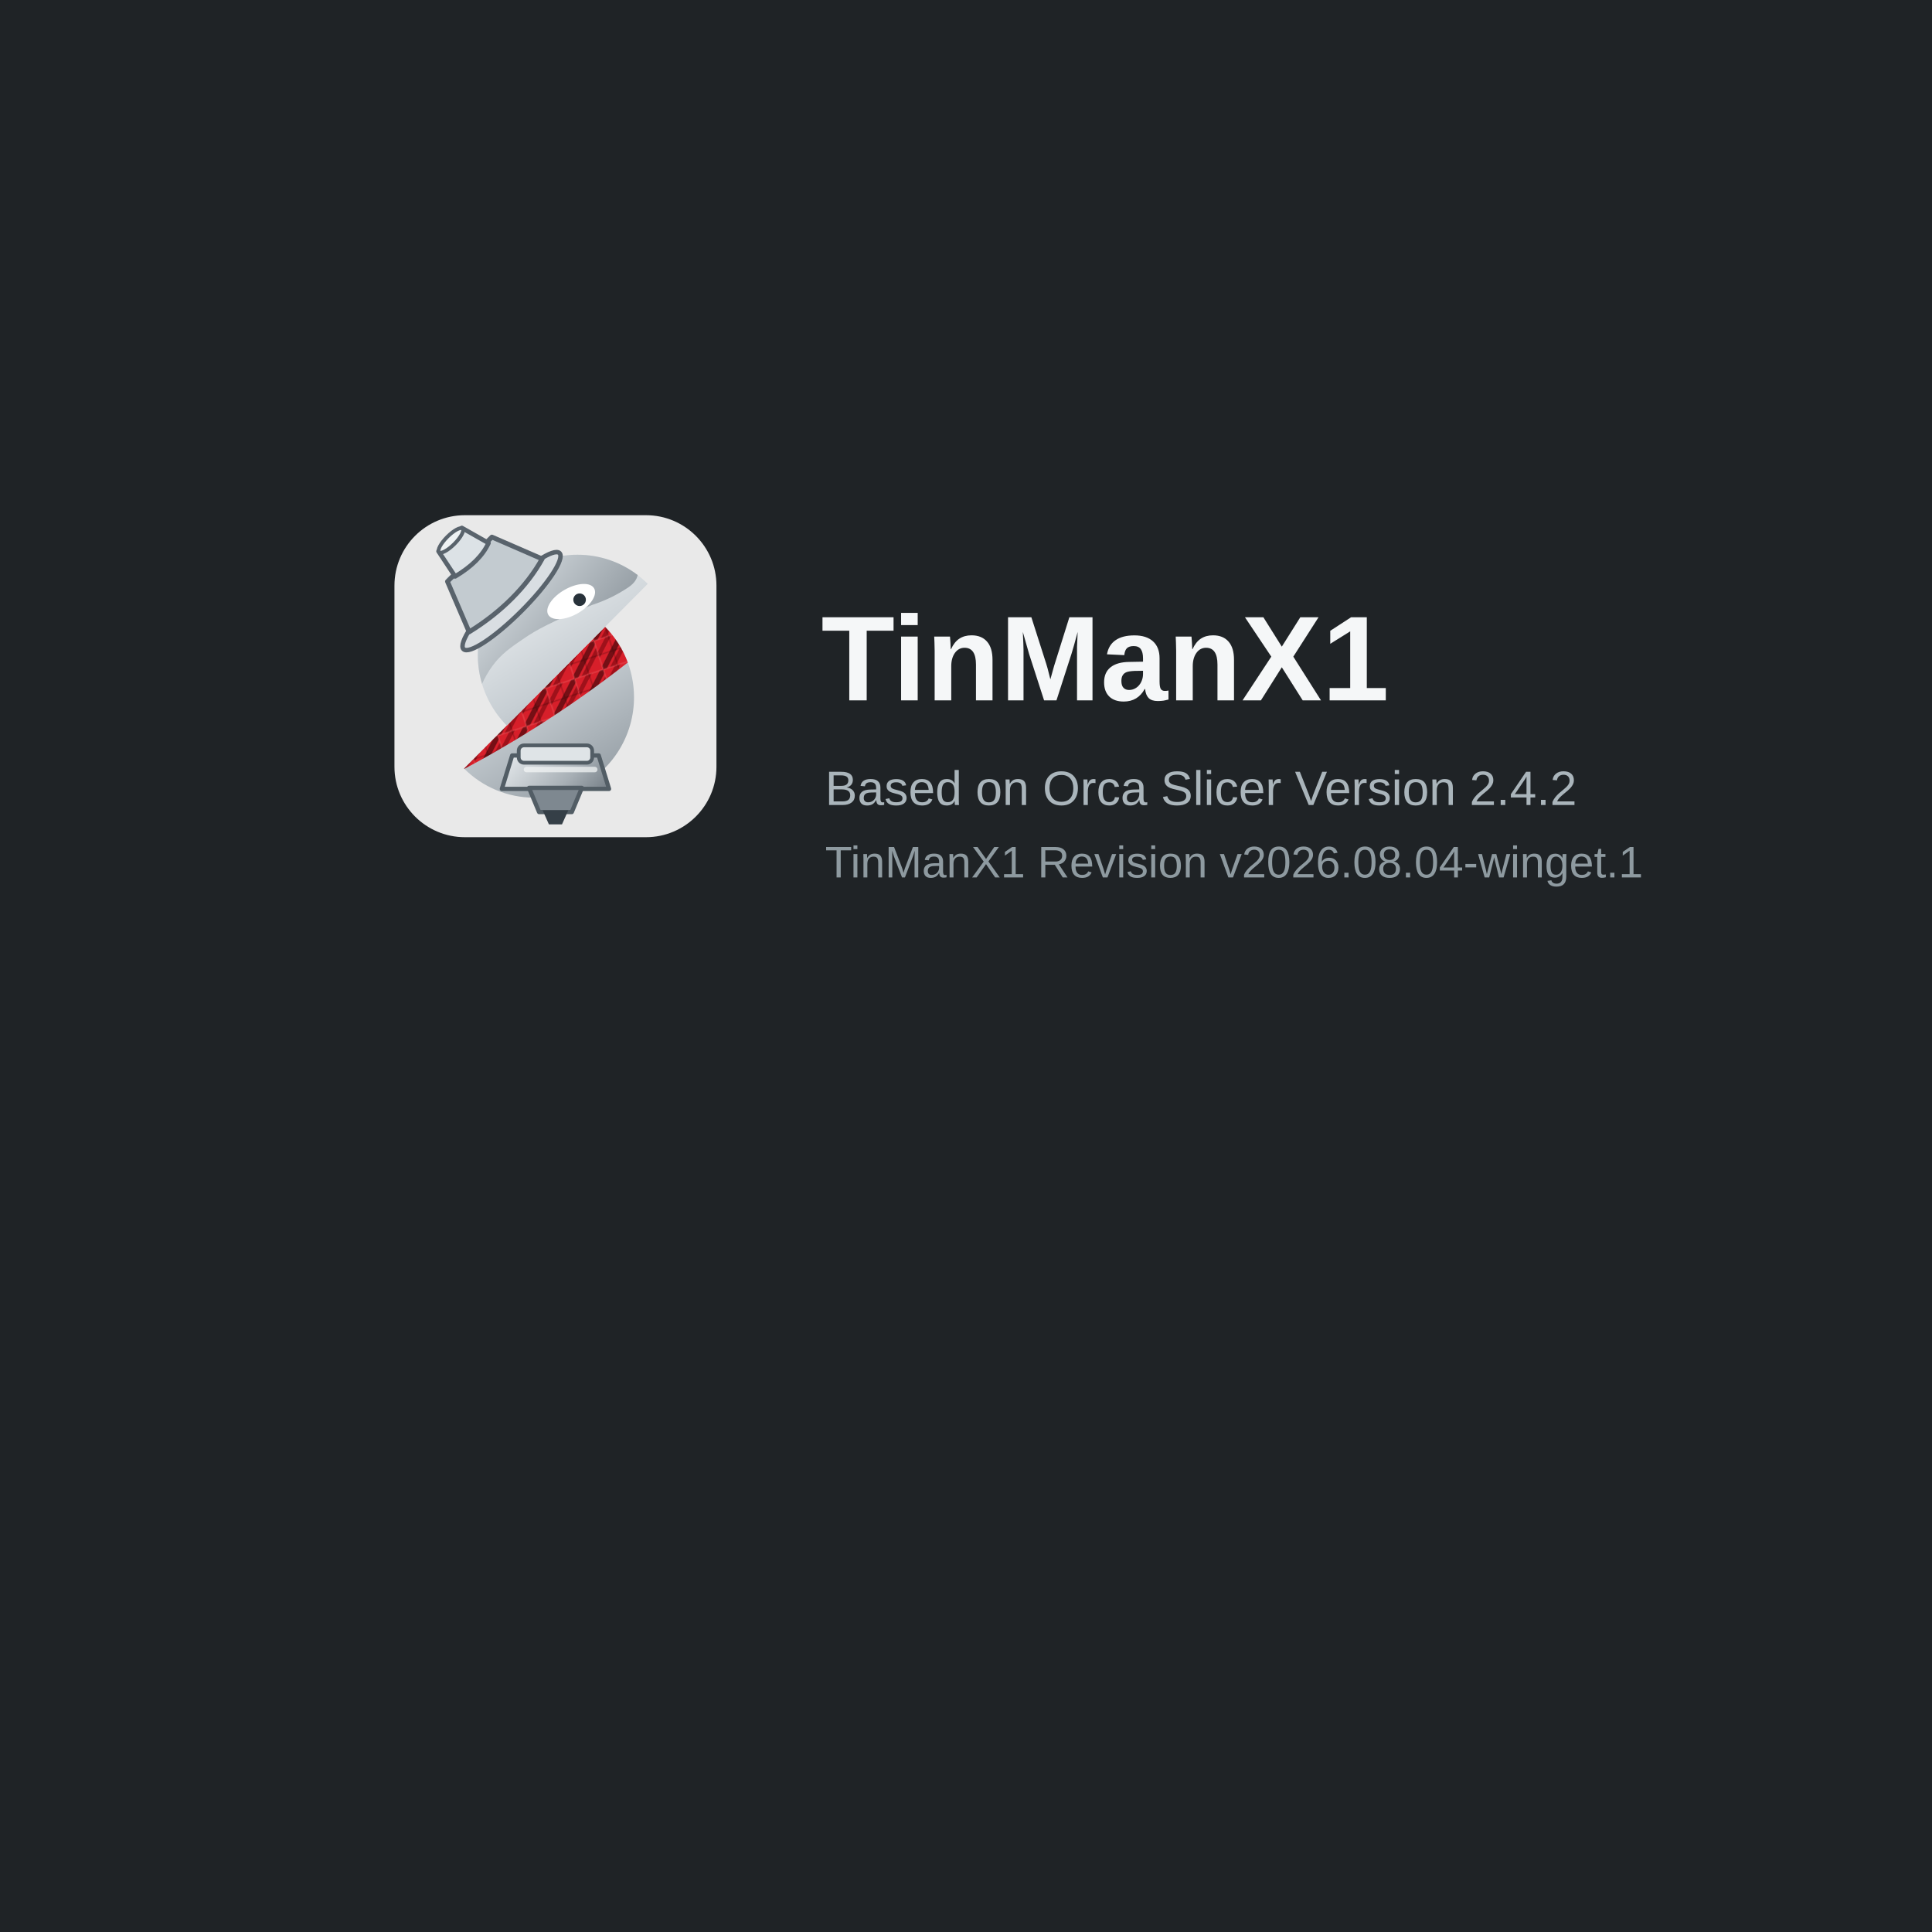
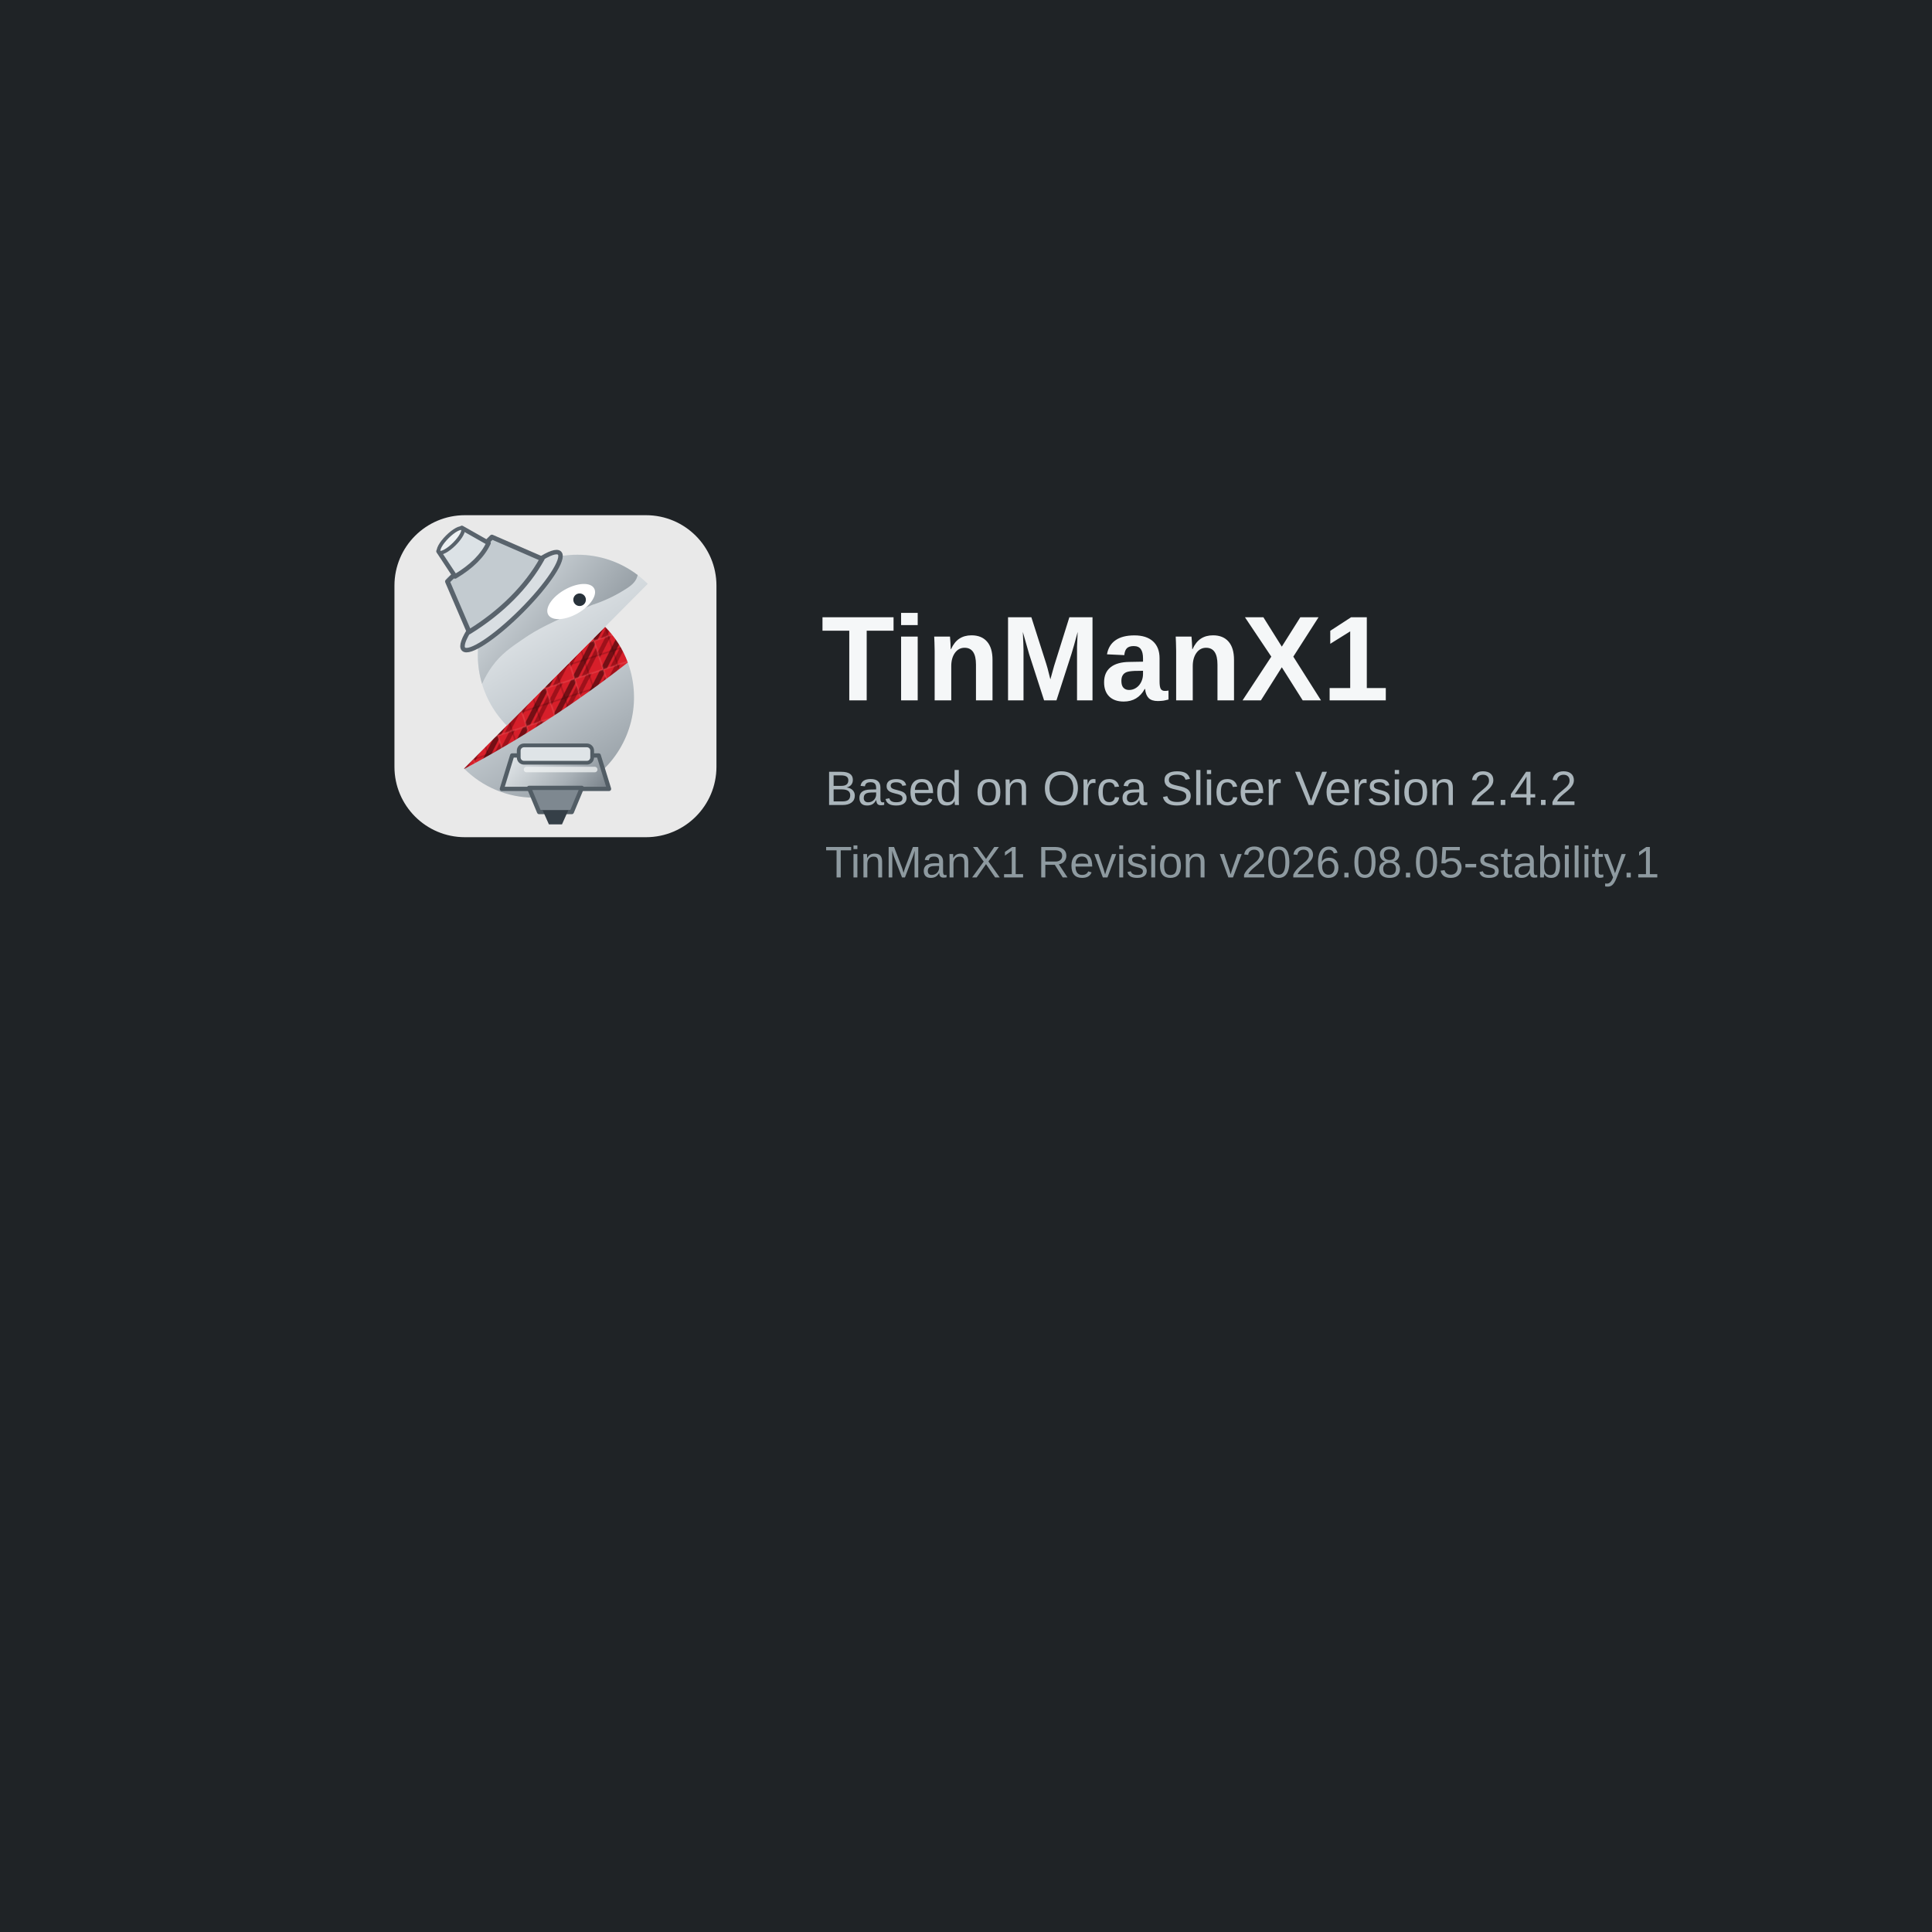
<svg xmlns="http://www.w3.org/2000/svg" width="480" height="480" viewBox="0 0 480 480">
  <defs>
    <linearGradient id="tmxSilver" x1="18" y1="8" x2="47" y2="55" gradientUnits="userSpaceOnUse">
      <stop offset="0" stop-color="#f7f9fa" />
      <stop offset=".52" stop-color="#c7ced3" />
      <stop offset="1" stop-color="#8d969d" />
    </linearGradient>
    <linearGradient id="tmxDarkSilver" x1="19" y1="10" x2="49" y2="35" gradientUnits="userSpaceOnUse">
      <stop offset="0" stop-color="#dce2e6" />
      <stop offset="1" stop-color="#6f7981" />
    </linearGradient>
    <linearGradient id="tmxNozzle" x1="24" y1="43" x2="43" y2="60" gradientUnits="userSpaceOnUse">
      <stop offset="0" stop-color="#eef2f4" />
      <stop offset=".55" stop-color="#a8b0b6" />
      <stop offset="1" stop-color="#59636c" />
    </linearGradient>
    <pattern id="tmxCarbonRed" width="6" height="6" patternUnits="userSpaceOnUse" patternTransform="rotate(-18)">
      <rect width="6" height="6" fill="#D71F2A" />
      <path d="M-2 1 1-2M0 6 6 0M5 8 8 5" fill="none" stroke="#250204" stroke-width="1.05" opacity=".55" />
      <path d="M-2 5 5-2M1 7 7 1" fill="none" stroke="#7c0810" stroke-width=".85" opacity=".62" />
      <path d="M0 0h6v6h-6z" fill="none" stroke="#f06a70" stroke-width=".35" opacity=".28" />
      <path d="M0 3h6M3 0v6" fill="none" stroke="#180102" stroke-width=".28" opacity=".22" />
    </pattern>
  </defs>
  <rect width="480" height="480" fill="#1f2326" />
  <g transform="translate(98 128)">
    <g transform="scale(1.25)">
      <rect width="64" height="64" rx="14" fill="#e9e9e9" />
      <path d="M13.84,50.354a19.7,19.7,0,0,0,13.883,5.79A19.944,19.944,0,0,0,41.858,22.182Z" fill="url(#tmxSilver)" />
      <path d="M41.858,22.181,13.84,50.354l.061.059A220.548,220.548,0,0,0,46.378,29.277a19.964,19.964,0,0,0-4.52-7.1" fill="url(#tmxCarbonRed)" />
      <path d="M36.381,7.856A19.943,19.943,0,0,0,22.327,41.818L50.345,13.646a19.693,19.693,0,0,0-13.964-5.79" fill="url(#tmxSilver)" />
      <path d="M36.381,7.856A19.636,19.636,0,0,0,26.04,10.782a22.742,22.742,0,0,0-5.91-.745,23.084,23.084,0,0,0-9.477,2.124.632.632,0,0,0,.129,1.191,13.52,13.52,0,0,1,8.069,5.137A20.06,20.06,0,0,0,17.41,33.534a19.873,19.873,0,0,1,2-3.488c1.819-2.5,3.743-3.8,6.585-5.723,2.093-1.416,5-3.077,13.359-6.512a28.421,28.421,0,0,0,6.12-2.821c1.4-.831,2.461-1.615,2.8-2.842.024-.086.045-.172.065-.256A19.655,19.655,0,0,0,36.381,7.856" fill="url(#tmxDarkSilver)" />
      <path d="M39.69,14.551c.727,1.285-.728,3.495-3.249,4.937s-5.154,1.569-5.88.284.727-3.495,3.248-4.937,5.154-1.569,5.881-.284" fill="#fff" />
      <circle cx="36.8" cy="16.8" r="1.25" fill="#28323a" />
      <g transform="translate(-17 1) rotate(-45 34.2 12.5) scale(1.05)">
        <ellipse cx="34.25" cy="18.4" rx="12.85" ry="2.65" fill="#d9dee2" stroke="#59636c" stroke-width=".85" />
        <path d="M28.3,7.2h11.9l3.8,9.65c-5.75,1.65-12.65,1.65-19.55,0Z" fill="#c3cbd0" stroke="#59636c" stroke-width=".9" stroke-linejoin="round" />
        <path d="M31.15,1.95h6.25l1.55,5.6c-2.45.9-5.4.9-8.95,0Z" fill="#dce2e6" stroke="#59636c" stroke-width=".85" stroke-linejoin="round" />
        <ellipse cx="34.25" cy="2.15" rx="3.15" ry=".95" fill="#eef2f4" stroke="#59636c" stroke-width=".7" />
      </g>
      <path d="M23.4,47.75h17.2l2.05,6.65H21.35Z" fill="url(#tmxNozzle)" stroke="#525d65" stroke-width=".85" stroke-linejoin="round" />
      <path d="M26.75,54.2h10.5l-2,4.8h-6.5Z" fill="#7e8890" stroke="#525d65" stroke-width=".85" stroke-linejoin="round" />
      <path d="M29.45,58.65h5.1l-1.25,2.8h-2.6Z" fill="#353f47" />
      <rect x="24.7" y="45.75" width="14.6" height="3.45" rx="1.05" fill="#dfe4e7" stroke="#525d65" stroke-width=".75" />
      <path d="M26.25,50.55h13.55" fill="none" stroke="#f4f6f7" stroke-width="1.1" stroke-linecap="round" opacity=".72" />
    </g>
    <text x="106" y="46" font-family="Arial, Helvetica, sans-serif" font-size="30" font-weight="700" fill="#f5f7f8">TinManX1</text>
    <text x="107" y="72" font-family="Arial, Helvetica, sans-serif" font-size="12" fill="#aab5bb">Based on Orca Slicer Version 2.4.2</text>
-     <text x="107" y="90" font-family="Arial, Helvetica, sans-serif" font-size="11" fill="#8e9aa0">TinManX1 Revision v2026.08.04-winget.1</text>
+     <text x="107" y="90" font-family="Arial, Helvetica, sans-serif" font-size="11" fill="#8e9aa0">TinManX1 Revision v2026.08.05-stability.1</text>
  </g>
</svg>
